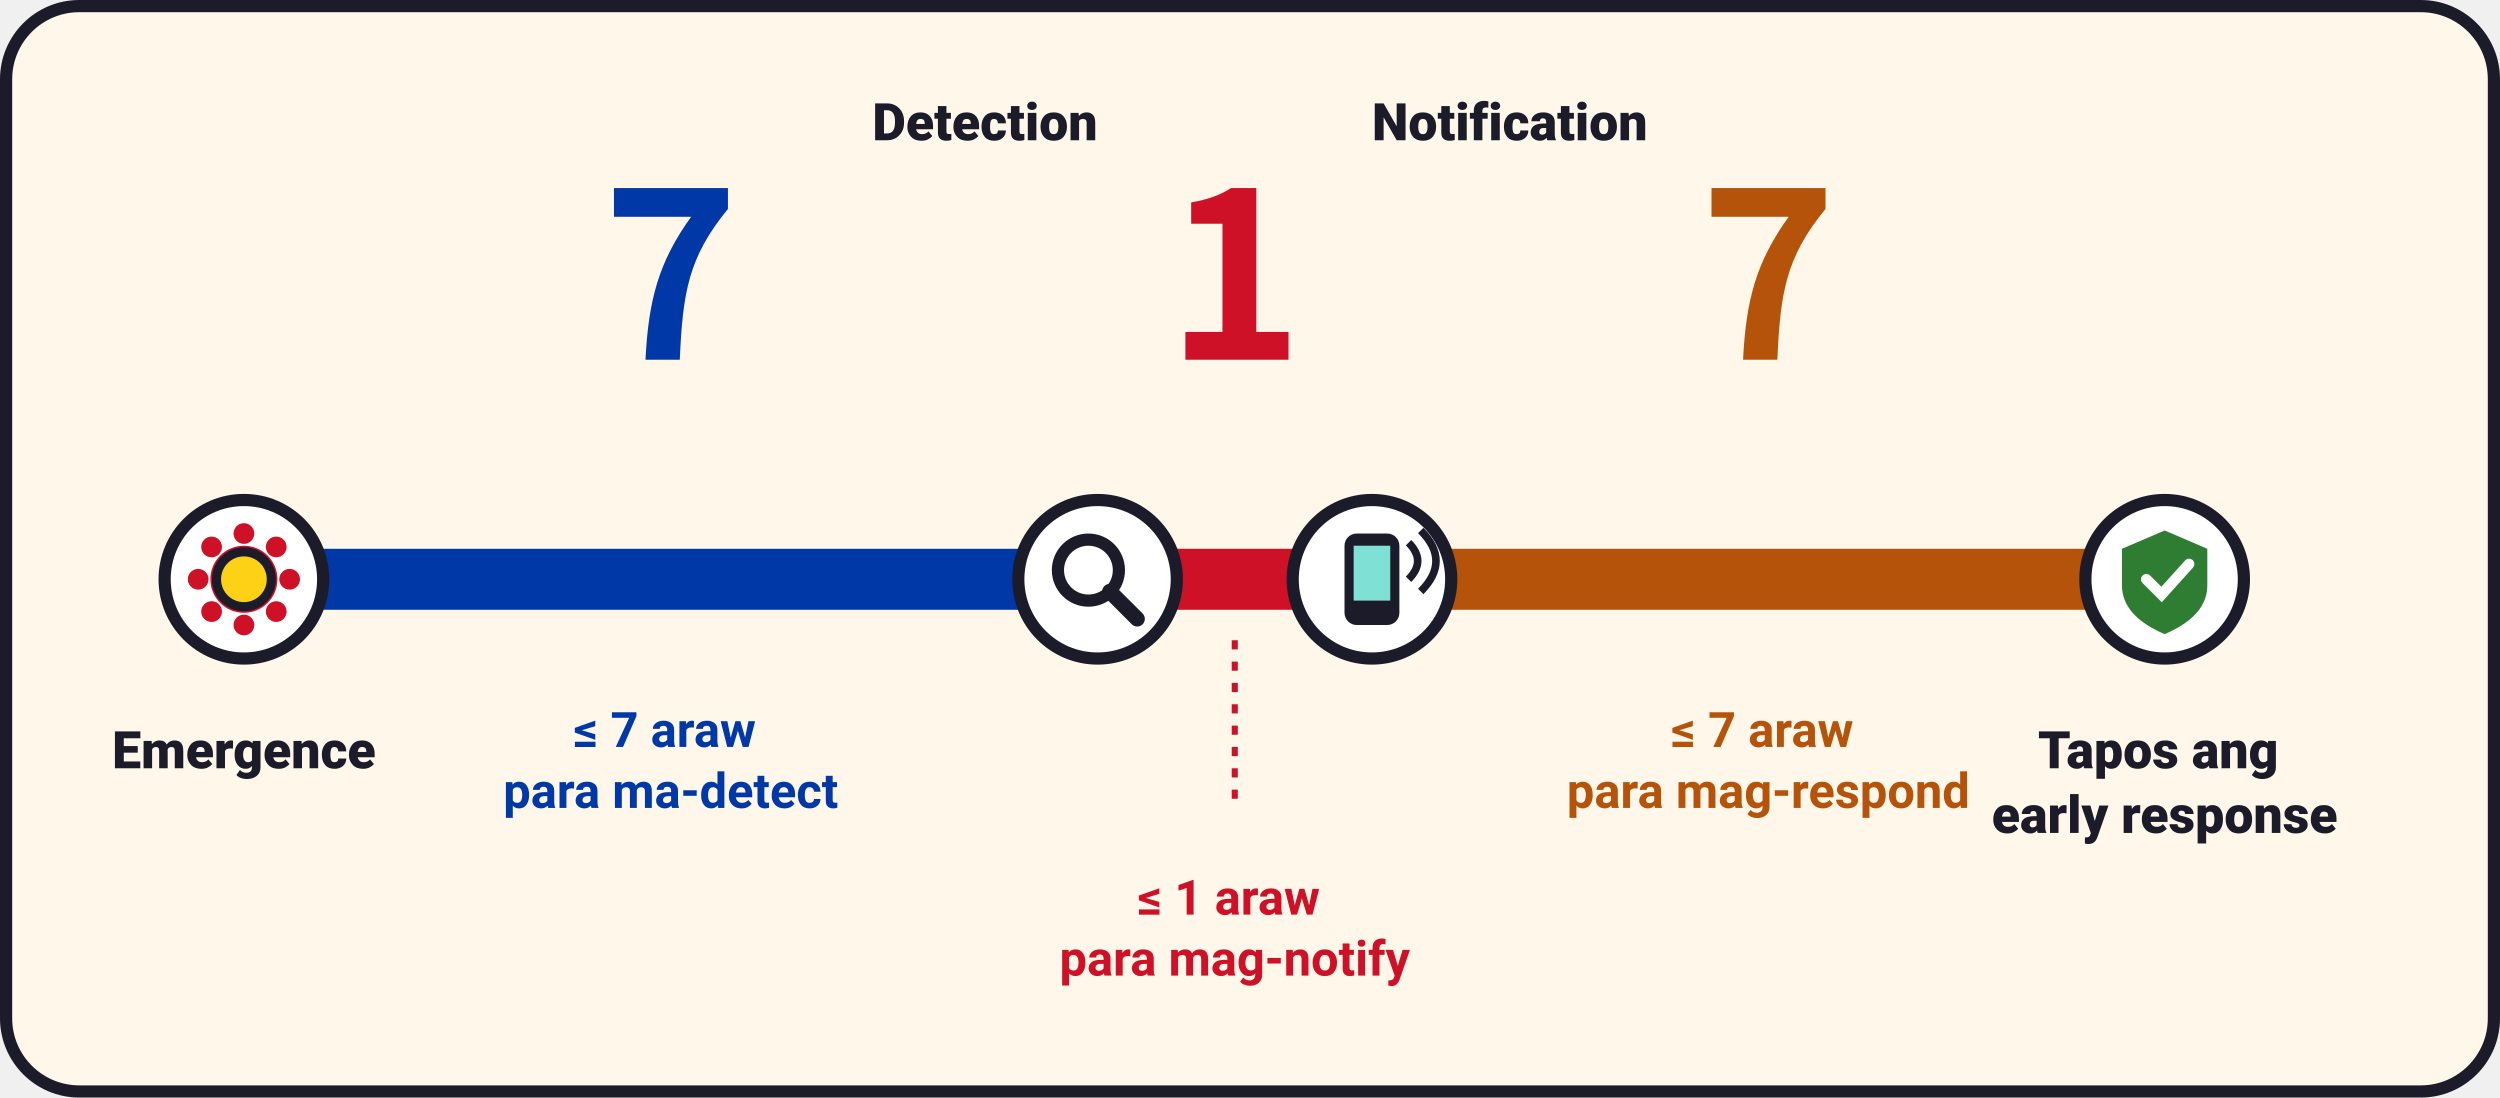
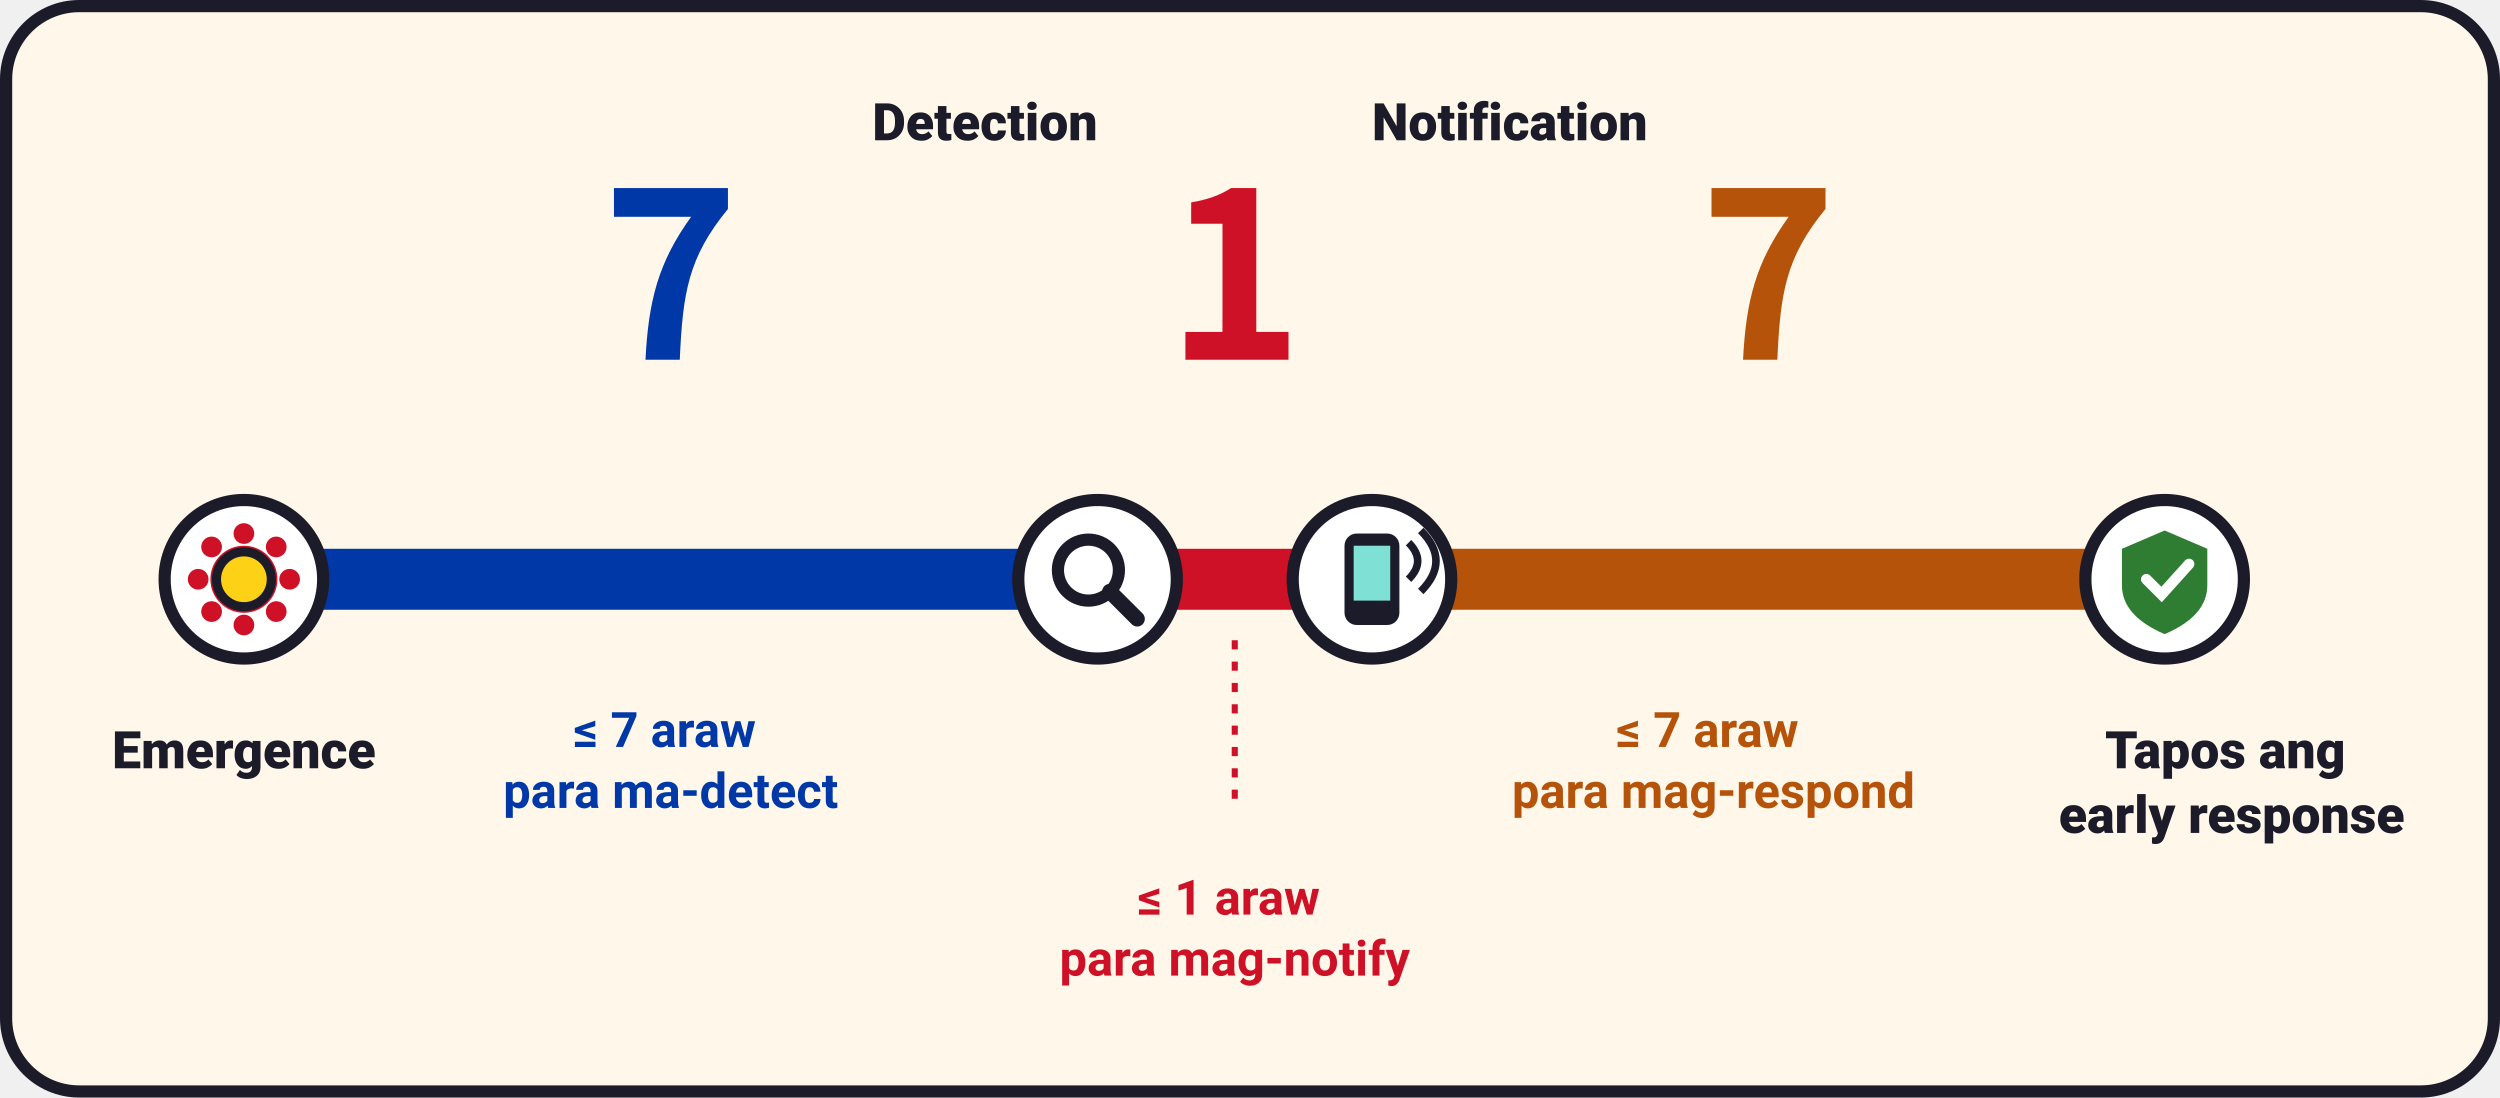
<svg xmlns="http://www.w3.org/2000/svg" viewBox="0 0 820 360" role="img" aria-labelledby="t d" xml:lang="fil">
  <style>.travel{animation:travel 7s ease-in-out infinite}@keyframes travel{0%{transform:translateX(0)}40%{transform:translateX(280px)}52%{transform:translateX(370px)}92%,100%{transform:translateX(630px)}}@media (prefers-reduced-motion: reduce){*{animation:none!important;transition:none!important}}</style>
  <rect x="2" y="2" width="816" height="356" rx="24" fill="#FFF8EA" stroke="#1C1B29" stroke-width="4" />
  <rect x="80" y="180" width="280" height="20" fill="#0038A8" />
  <text x="220.0" y="118" font-family="'Bungee','Arial Black','Noto Sans TC','PingFang TC','Microsoft JhengHei','Noto Sans CJK TC',Impact,sans-serif" font-size="76" font-weight="900" fill="#0038A8" text-anchor="middle">
    <tspan x="220.0" dy="0.0">7</tspan>
  </text>
  <text x="220.0" y="245" font-family="system-ui,'Segoe UI',Roboto,'Helvetica Neue',Arial,'Noto Sans TC','PingFang TC','Microsoft JhengHei','Noto Sans CJK TC',sans-serif" font-size="16" font-weight="700" fill="#0038A8" text-anchor="middle">
    <tspan x="220.0" dy="0.0">≤ 7 araw</tspan>
    <tspan x="220.0" dy="20.0">para ma-detect</tspan>
  </text>
  <rect x="360" y="180" width="90" height="20" fill="#CE1126" />
  <text x="405.0" y="118" font-family="'Bungee','Arial Black','Noto Sans TC','PingFang TC','Microsoft JhengHei','Noto Sans CJK TC',Impact,sans-serif" font-size="76" font-weight="900" fill="#CE1126" text-anchor="middle">
    <tspan x="405.0" dy="0.0">1</tspan>
  </text>
  <rect x="450" y="180" width="260" height="20" fill="#B45309" />
  <text x="580.0" y="118" font-family="'Bungee','Arial Black','Noto Sans TC','PingFang TC','Microsoft JhengHei','Noto Sans CJK TC',Impact,sans-serif" font-size="76" font-weight="900" fill="#B45309" text-anchor="middle">
    <tspan x="580.0" dy="0.0">7</tspan>
  </text>
-   <text x="580.0" y="245" font-family="system-ui,'Segoe UI',Roboto,'Helvetica Neue',Arial,'Noto Sans TC','PingFang TC','Microsoft JhengHei','Noto Sans CJK TC',sans-serif" font-size="16" font-weight="700" fill="#B45309" text-anchor="middle">
-     <tspan x="580.0" dy="0.0">≤ 7 araw</tspan>
-     <tspan x="580.0" dy="20.0">para mag-respond</tspan>
+   <text x="562" y="245" font-family="system-ui,'Segoe UI',Roboto,'Helvetica Neue',Arial,'Noto Sans TC','PingFang TC','Microsoft JhengHei','Noto Sans CJK TC',sans-serif" font-size="16" font-weight="700" fill="#B45309" text-anchor="middle">
+     <tspan x="562" dy="0.0">≤ 7 araw</tspan>
+     <tspan x="562" dy="20.0">para mag-respond</tspan>
  </text>
  <text x="405" y="300" font-family="system-ui,'Segoe UI',Roboto,'Helvetica Neue',Arial,'Noto Sans TC','PingFang TC','Microsoft JhengHei','Noto Sans CJK TC',sans-serif" font-size="16" font-weight="700" fill="#CE1126" text-anchor="middle">
    <tspan x="405" dy="0.0">≤ 1 araw</tspan>
    <tspan x="405" dy="20.0">para mag-notify</tspan>
  </text>
  <path d="M405 210 V262" stroke="#CE1126" stroke-width="2" stroke-dasharray="3 4" />
  <circle cx="80" cy="190" r="26" fill="#fff" stroke="#1C1B29" stroke-width="4" />
  <g transform="translate(80 190)">
    <circle r="11" fill="#CE1126" />
    <circle cx="15.0" cy="0.0" r="3.4" fill="#CE1126" />
    <circle cx="10.6" cy="10.6" r="3.4" fill="#CE1126" />
    <circle cx="0.0" cy="15.0" r="3.4" fill="#CE1126" />
    <circle cx="-10.6" cy="10.6" r="3.4" fill="#CE1126" />
    <circle cx="-15.0" cy="0.0" r="3.4" fill="#CE1126" />
    <circle cx="-10.6" cy="-10.6" r="3.4" fill="#CE1126" />
    <circle cx="-0.0" cy="-15.0" r="3.4" fill="#CE1126" />
    <circle cx="10.6" cy="-10.6" r="3.4" fill="#CE1126" />
  </g>
  <text x="80" y="252" font-family="system-ui,'Segoe UI',Roboto,'Helvetica Neue',Arial,'Noto Sans TC','PingFang TC','Microsoft JhengHei','Noto Sans CJK TC',sans-serif" font-size="17" font-weight="800" fill="#1C1B29" text-anchor="middle">
    <tspan x="80" dy="0.0">Emergence</tspan>
  </text>
  <circle cx="360" cy="190" r="26" fill="#fff" stroke="#1C1B29" stroke-width="4" />
  <g transform="translate(360 190)">
    <circle cx="-3" cy="-3" r="10" fill="none" stroke="#1C1B29" stroke-width="4" />
    <path d="M4 4 L13 13" stroke="#1C1B29" stroke-width="5" stroke-linecap="round" />
  </g>
  <text x="360" y="46" font-family="system-ui,'Segoe UI',Roboto,'Helvetica Neue',Arial,'Noto Sans TC','PingFang TC','Microsoft JhengHei','Noto Sans CJK TC',sans-serif" font-size="17" font-weight="800" fill="#1C1B29" text-anchor="end">
    <tspan x="360" dy="0.0">Detection</tspan>
  </text>
  <circle cx="450" cy="190" r="26" fill="#fff" stroke="#1C1B29" stroke-width="4" />
  <g transform="translate(450 190)">
    <rect x="-9" y="-15" width="18" height="30" rx="4" fill="#1C1B29" />
    <rect x="-6" y="-11" width="12" height="18" fill="#7FE0D6" />
    <path d="M12 -12 q6 6 0 12 M16 -16 q10 10 0 20" stroke="#1C1B29" stroke-width="2.5" fill="none" />
  </g>
  <text x="450" y="46" font-family="system-ui,'Segoe UI',Roboto,'Helvetica Neue',Arial,'Noto Sans TC','PingFang TC','Microsoft JhengHei','Noto Sans CJK TC',sans-serif" font-size="17" font-weight="800" fill="#1C1B29" text-anchor="start">
    <tspan x="450" dy="0.0">Notification</tspan>
  </text>
  <circle cx="710" cy="190" r="26" fill="#fff" stroke="#1C1B29" stroke-width="4" />
  <g transform="translate(710 190)">
    <path d="M0 -16 L14 -10 V2 Q14 12 0 18 Q-14 12 -14 2 V-10Z" fill="#2F7D32" />
    <path d="M-6 0 l5 5 l9 -10" stroke="#fff" stroke-width="3.5" fill="none" stroke-linecap="round" />
  </g>
-   <text x="710" y="252" font-family="system-ui,'Segoe UI',Roboto,'Helvetica Neue',Arial,'Noto Sans TC','PingFang TC','Microsoft JhengHei','Noto Sans CJK TC',sans-serif" font-size="17" font-weight="800" fill="#1C1B29" text-anchor="middle">
-     <tspan x="710" dy="0.0">Tapos ang</tspan>
-     <tspan x="710" dy="21.2">early response</tspan>
+   <text x="732" y="252" font-family="system-ui,'Segoe UI',Roboto,'Helvetica Neue',Arial,'Noto Sans TC','PingFang TC','Microsoft JhengHei','Noto Sans CJK TC',sans-serif" font-size="17" font-weight="800" fill="#1C1B29" text-anchor="middle">
+     <tspan x="732" dy="0.0">Tapos ang</tspan>
+     <tspan x="732" dy="21.2">early response</tspan>
  </text>
  <circle cx="80" cy="190" r="9" fill="#FCD116" stroke="#1C1B29" stroke-width="3" class="travel" />
</svg>
